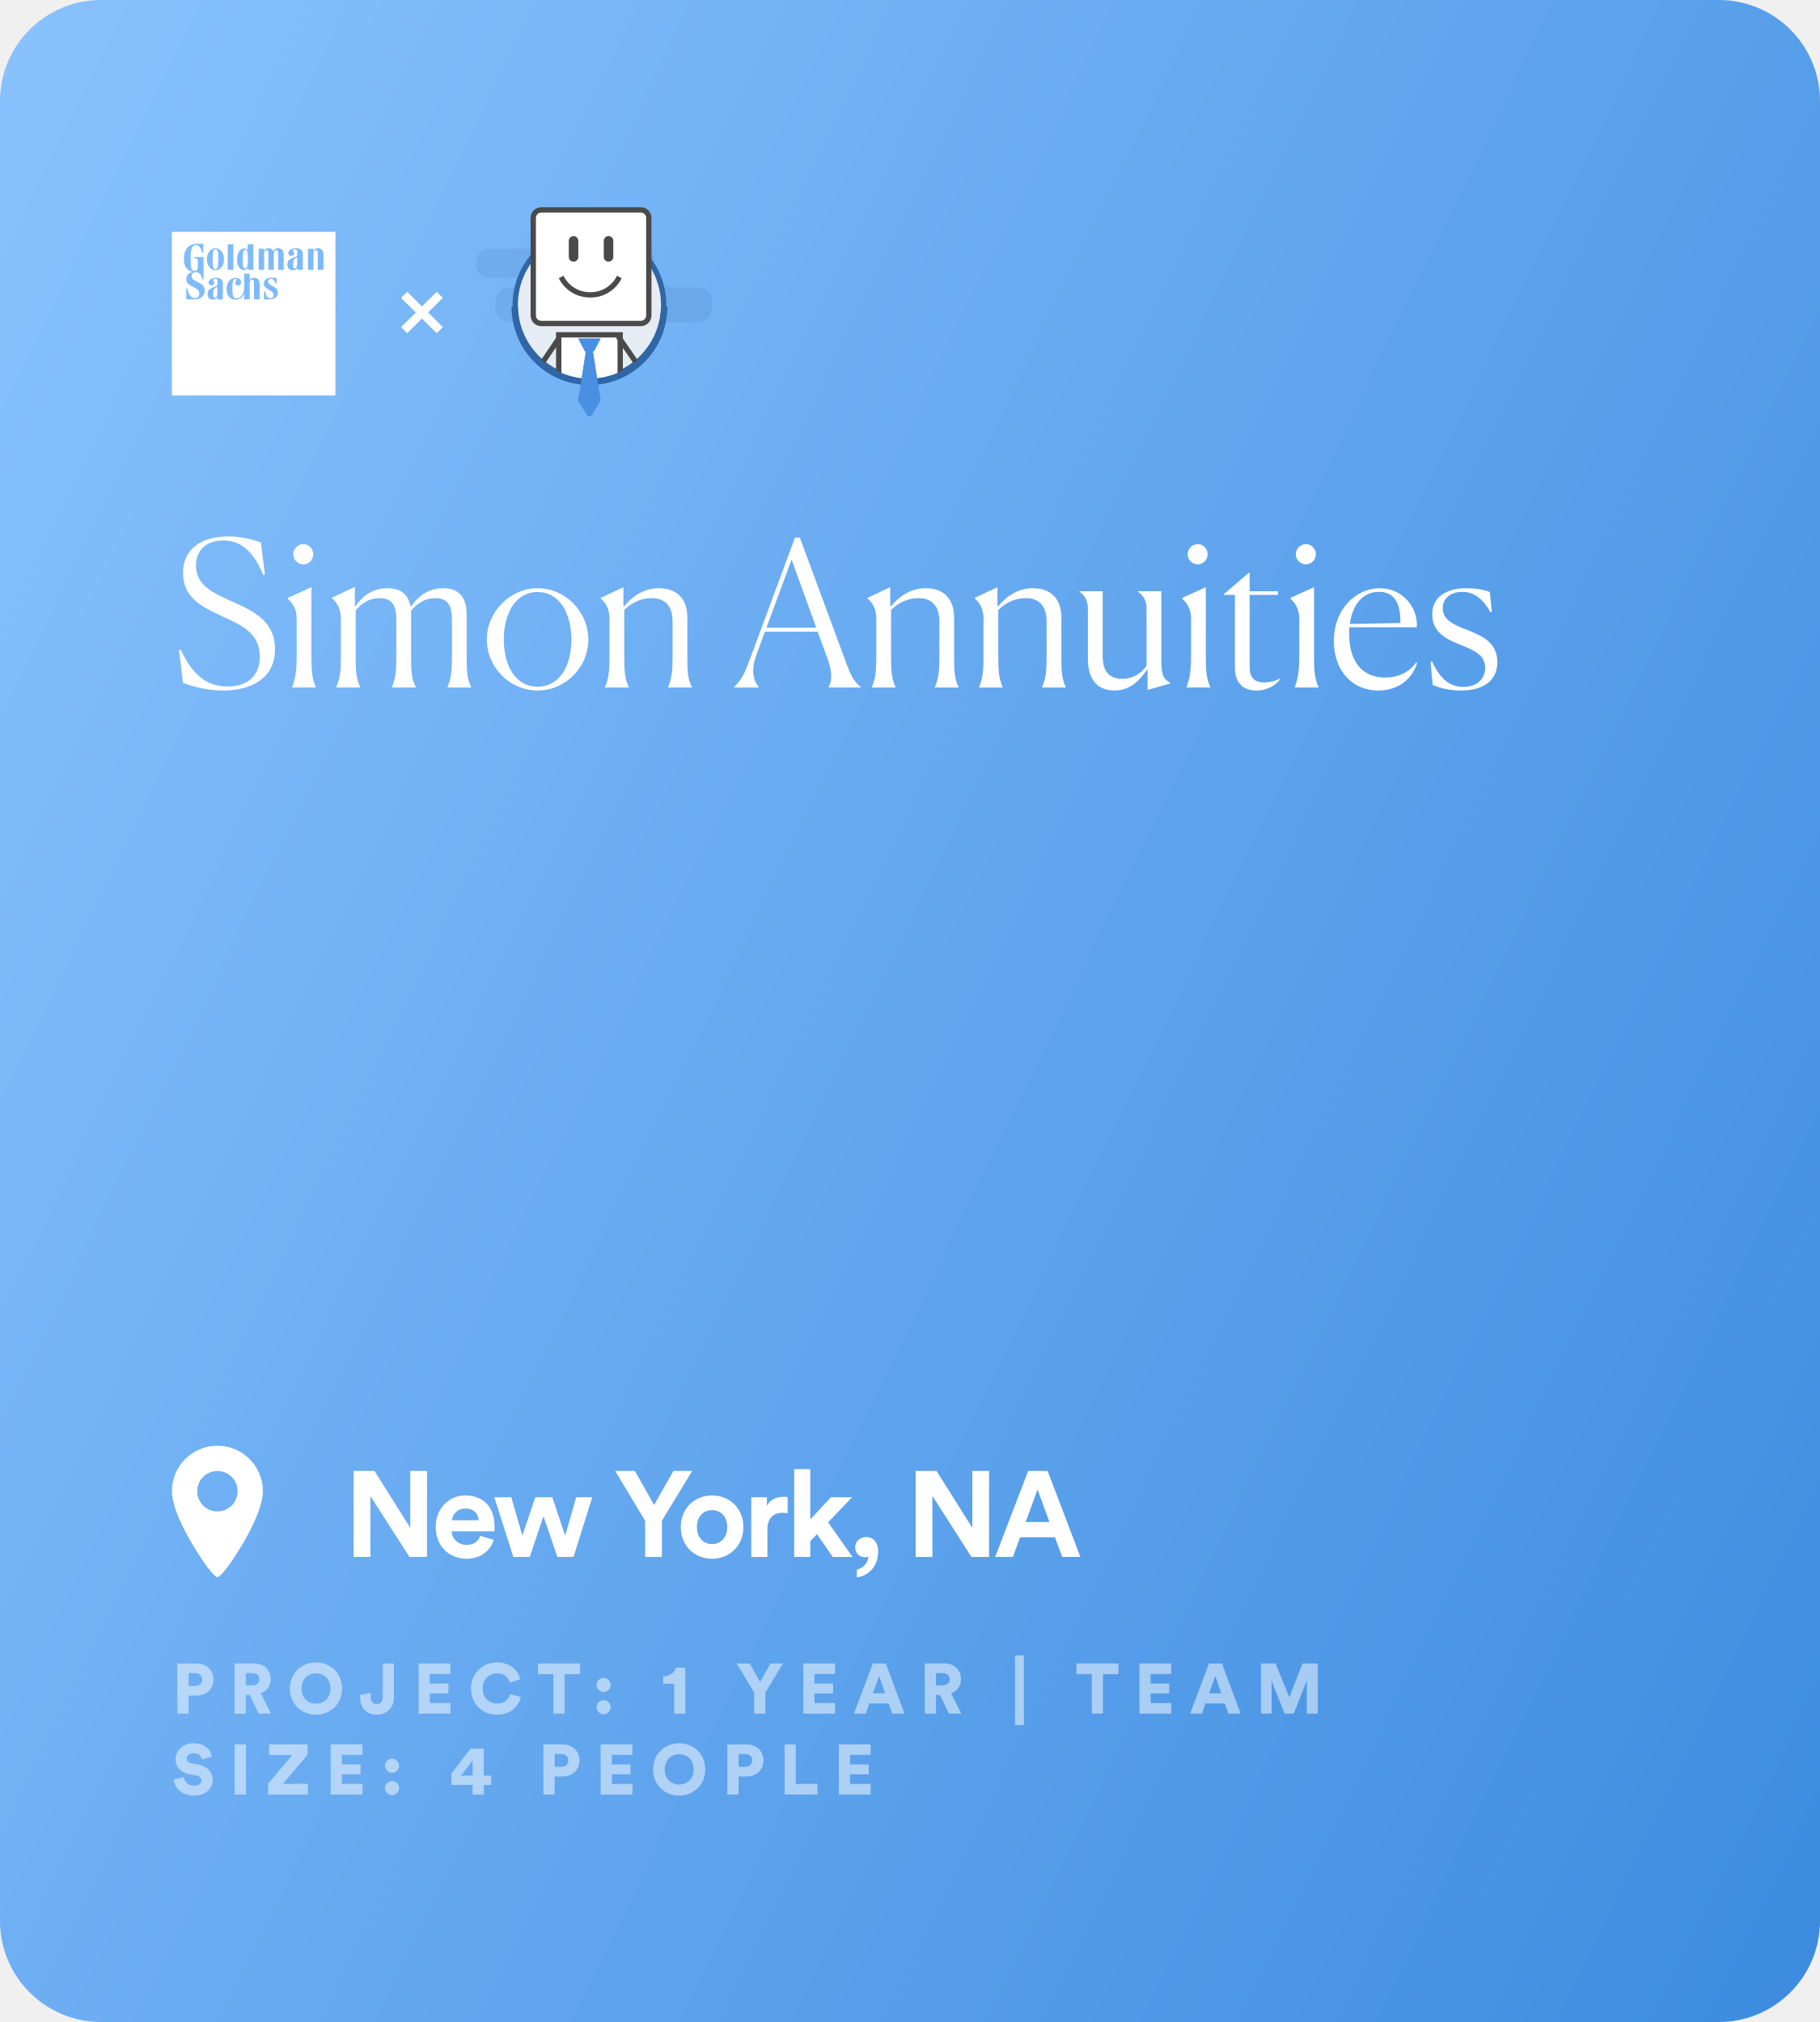
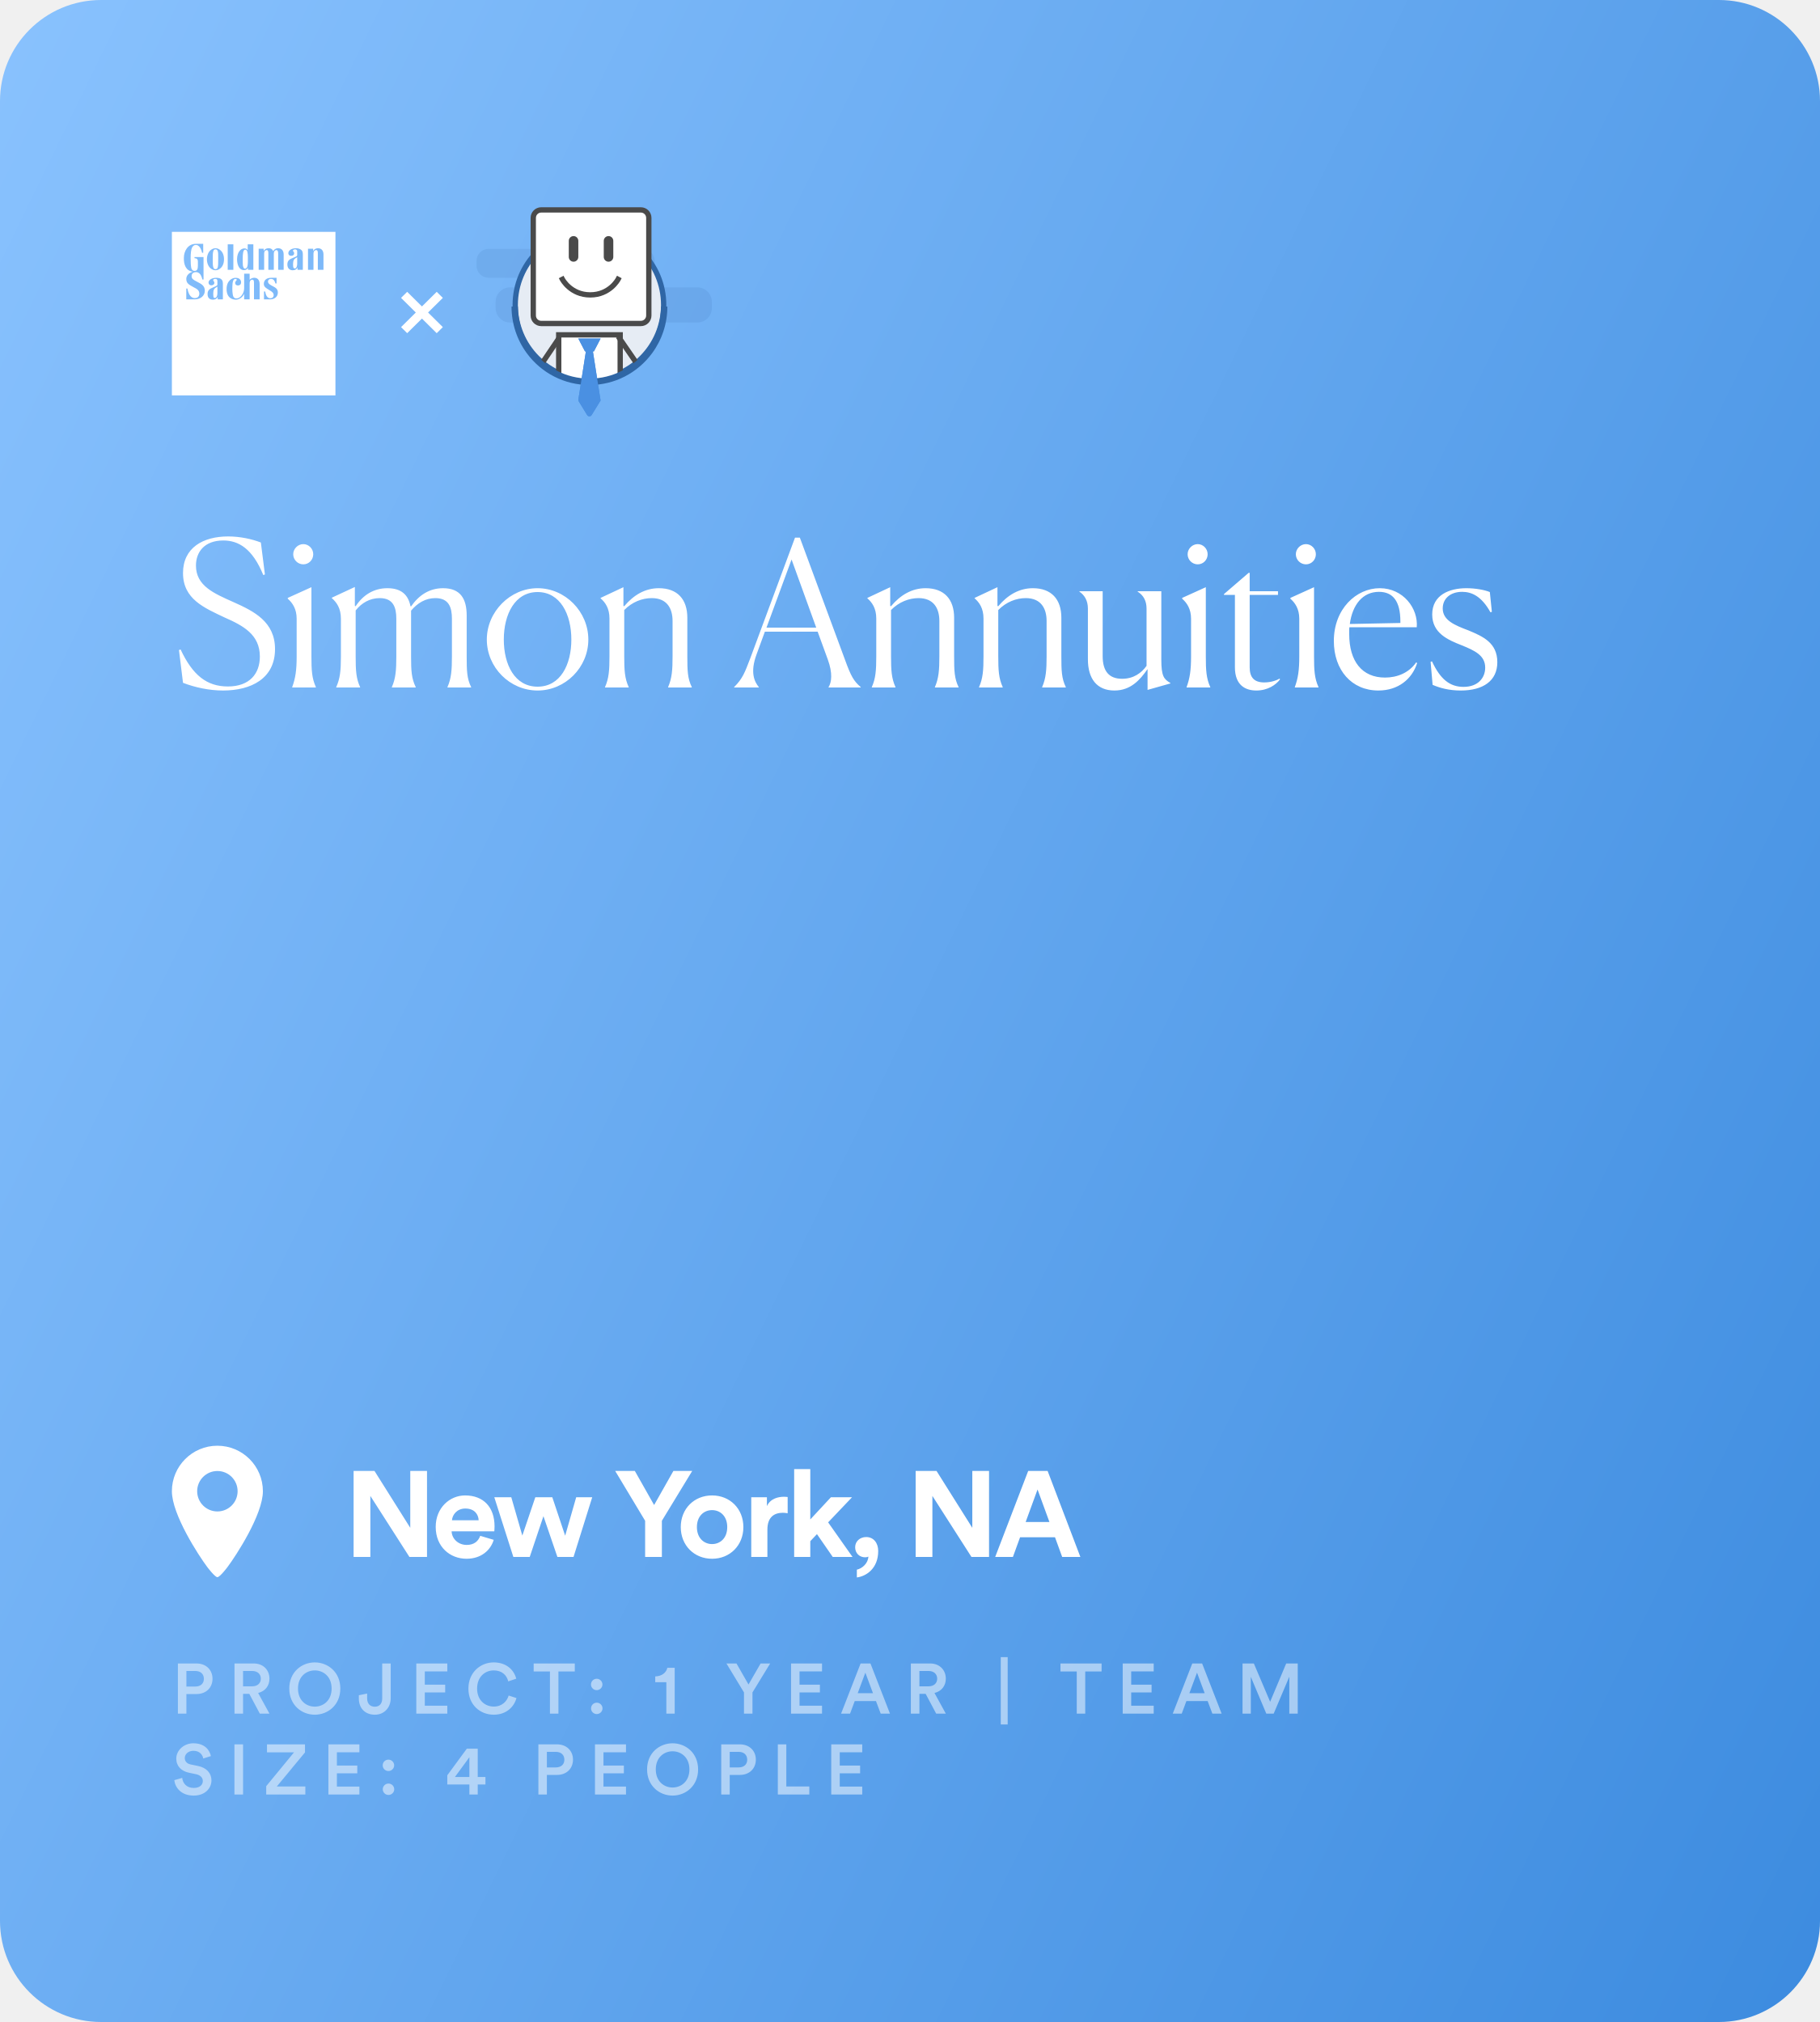
<svg xmlns="http://www.w3.org/2000/svg" width="360" height="400" viewBox="0 0 360 400" fill="none">
  <rect width="360" height="400" rx="20" fill="url(#paint0_linear)" />
-   <path d="M37.304 333.526V330.992H38.592C39.432 330.992 40.006 331.468 40.006 332.266C40.006 333.036 39.432 333.526 38.592 333.526H37.304ZM38.816 335.43C40.832 335.43 42.218 334.128 42.218 332.252C42.218 330.404 40.832 329.074 38.816 329.074H35.078V339H37.29V335.43H38.816ZM51.17 339H53.606L51.59 334.982C52.808 334.548 53.55 333.526 53.55 332.182C53.55 330.418 52.29 329.074 50.33 329.074H46.396V339H48.608V335.304H49.392L51.17 339ZM48.608 333.4V330.992H49.91C50.82 330.992 51.31 331.454 51.31 332.196C51.31 332.896 50.82 333.4 49.91 333.4H48.608ZM59.64 334.03C59.64 331.958 61.124 331.02 62.51 331.02C63.882 331.02 65.366 331.958 65.366 334.03C65.366 336.102 63.882 337.026 62.51 337.026C61.124 337.026 59.64 336.102 59.64 334.03ZM57.344 334.044C57.344 337.18 59.71 339.21 62.51 339.21C65.296 339.21 67.662 337.18 67.662 334.044C67.662 330.894 65.296 328.864 62.51 328.864C59.71 328.864 57.344 330.894 57.344 334.044ZM71.24 335.934C71.24 337.908 72.599 339.21 74.558 339.21C76.532 339.21 77.918 337.698 77.918 335.892V329.074H75.707V335.836C75.707 336.578 75.272 337.11 74.544 337.11C73.9 337.11 73.341 336.704 73.341 335.822V334.912L71.24 335.276V335.934ZM89.096 339V336.9H85.008V334.996H88.704V333.05H85.008V331.16H89.082V329.074H82.796V339H89.096ZM98.322 339.21C101.402 339.21 102.718 337.11 103.04 335.738L100.926 335.136C100.73 335.85 100.044 336.998 98.322 336.998C96.838 336.998 95.466 335.92 95.466 334.058C95.466 331.972 96.964 331.02 98.294 331.02C100.044 331.02 100.674 332.182 100.828 332.868L102.914 332.21C102.592 330.782 101.276 328.864 98.294 328.864C95.522 328.864 93.17 330.964 93.17 334.058C93.17 337.152 95.466 339.21 98.322 339.21ZM114.74 331.188V329.074H106.41V331.188H109.462V339H111.674V331.188H114.74ZM118.001 337.726C118.001 338.468 118.631 339.126 119.401 339.126C120.157 339.126 120.801 338.468 120.801 337.726C120.801 336.956 120.157 336.326 119.401 336.326C118.631 336.326 118.001 336.956 118.001 337.726ZM118.001 333.316C118.001 334.058 118.631 334.716 119.401 334.716C120.157 334.716 120.801 334.058 120.801 333.316C120.801 332.546 120.157 331.916 119.401 331.916C118.631 331.916 118.001 332.546 118.001 333.316ZM135.548 339V329.914H133.658C133.504 330.838 132.538 331.608 131.18 331.622V333.092H133.35V339H135.548ZM149.171 334.856V339H151.383V334.856L154.869 329.074H152.405L150.347 332.756L148.317 329.074H145.727L149.171 334.856ZM165.185 339V336.9H161.097V334.996H164.793V333.05H161.097V331.16H165.171V329.074H158.885V339H165.185ZM176.497 339H178.905L175.209 329.074H172.647L168.909 339H171.233L171.947 336.984H175.783L176.497 339ZM173.893 331.538L175.083 334.968H172.675L173.893 331.538ZM187.702 339H190.138L188.122 334.982C189.34 334.548 190.082 333.526 190.082 332.182C190.082 330.418 188.822 329.074 186.862 329.074H182.928V339H185.14V335.304H185.924L187.702 339ZM185.14 333.4V330.992H186.442C187.352 330.992 187.842 331.454 187.842 332.196C187.842 332.896 187.352 333.4 186.442 333.4H185.14ZM202.529 341.268V327.478H200.765V341.268H202.529ZM221.238 331.188V329.074H212.908V331.188H215.96V339H218.172V331.188H221.238ZM231.68 339V336.9H227.592V334.996H231.288V333.05H227.592V331.16H231.666V329.074H225.38V339H231.68ZM242.992 339H245.4L241.704 329.074H239.142L235.404 339H237.728L238.442 336.984H242.278L242.992 339ZM240.388 331.538L241.578 334.968H239.17L240.388 331.538ZM260.665 339V329.074H257.627L255.037 335.78L252.307 329.074H249.423V339H251.523V332.504L254.113 339H255.905L258.495 332.42V339H260.665ZM41.91 347.51C41.7 346.348 40.762 344.864 38.284 344.864C36.38 344.864 34.728 346.18 34.728 348.056C34.728 349.526 35.75 350.646 37.43 350.968L38.788 351.22C39.446 351.346 39.852 351.71 39.852 352.214C39.852 352.83 39.32 353.25 38.452 353.25C37.094 353.25 36.478 352.452 36.394 351.542L34.364 352.032C34.504 353.432 35.68 355.21 38.424 355.21C40.79 355.21 42.092 353.628 42.092 352.074C42.092 350.66 41.112 349.442 39.222 349.092L37.892 348.84C37.206 348.714 36.912 348.364 36.912 347.888C36.912 347.342 37.444 346.824 38.27 346.824C39.474 346.824 39.852 347.608 39.922 348.07L41.91 347.51ZM48.649 355V345.074H46.409V355H48.649ZM60.906 355V352.886H55.95L60.85 347.118V345.074H53.234V347.188H57.812L53.024 352.872V355H60.906ZM71.708 355V352.9H67.62V350.996H71.316V349.05H67.62V347.16H71.694V345.074H65.408V355H71.708ZM76.146 353.726C76.146 354.468 76.776 355.126 77.546 355.126C78.302 355.126 78.946 354.468 78.946 353.726C78.946 352.956 78.302 352.326 77.546 352.326C76.776 352.326 76.146 352.956 76.146 353.726ZM76.146 349.316C76.146 350.058 76.776 350.716 77.546 350.716C78.302 350.716 78.946 350.058 78.946 349.316C78.946 348.546 78.302 347.916 77.546 347.916C76.776 347.916 76.146 348.546 76.146 349.316ZM89.283 353.11H93.483V355H95.695V353.11H97.151V351.262H95.695V345.914H93.063L89.283 350.87V353.11ZM93.483 351.262H91.201L93.483 348.266V351.262ZM109.716 349.526V346.992H111.004C111.844 346.992 112.418 347.468 112.418 348.266C112.418 349.036 111.844 349.526 111.004 349.526H109.716ZM111.228 351.43C113.244 351.43 114.63 350.128 114.63 348.252C114.63 346.404 113.244 345.074 111.228 345.074H107.49V355H109.702V351.43H111.228ZM125.107 355V352.9H121.019V350.996H124.715V349.05H121.019V347.16H125.093V345.074H118.807V355H125.107ZM131.478 350.03C131.478 347.958 132.962 347.02 134.348 347.02C135.72 347.02 137.204 347.958 137.204 350.03C137.204 352.102 135.72 353.026 134.348 353.026C132.962 353.026 131.478 352.102 131.478 350.03ZM129.182 350.044C129.182 353.18 131.548 355.21 134.348 355.21C137.134 355.21 139.5 353.18 139.5 350.044C139.5 346.894 137.134 344.864 134.348 344.864C131.548 344.864 129.182 346.894 129.182 350.044ZM146.102 349.526V346.992H147.39C148.23 346.992 148.804 347.468 148.804 348.266C148.804 349.036 148.23 349.526 147.39 349.526H146.102ZM147.614 351.43C149.63 351.43 151.016 350.128 151.016 348.252C151.016 346.404 149.63 345.074 147.614 345.074H143.876V355H146.088V351.43H147.614ZM161.69 355V352.886H157.406V345.074H155.194V355H161.69ZM172.223 355V352.9H168.135V350.996H171.831V349.05H168.135V347.16H172.209V345.074H165.923V355H172.223Z" fill="white" fill-opacity="0.5" />
+   <path d="M36.87 333.638V330.558H38.62C39.684 330.558 40.328 331.16 40.328 332.112C40.328 333.05 39.684 333.638 38.62 333.638H36.87ZM38.872 335.122C40.776 335.122 42.036 333.848 42.036 332.098C42.036 330.362 40.776 329.074 38.872 329.074H35.19V339H36.87V335.122H38.872ZM51.397 339H53.3L51.06 334.912C52.447 334.576 53.3 333.498 53.3 332.084C53.3 330.404 52.111 329.074 50.193 329.074H46.385V339H48.078V335.08H49.31L51.397 339ZM48.078 333.596V330.558H49.885C50.92 330.558 51.593 331.16 51.593 332.084C51.593 332.994 50.92 333.596 49.885 333.596H48.078ZM58.945 334.03C58.945 331.636 60.597 330.446 62.263 330.446C63.943 330.446 65.595 331.636 65.595 334.03C65.595 336.424 63.943 337.614 62.263 337.614C60.597 337.614 58.945 336.424 58.945 334.03ZM57.223 334.03C57.223 337.292 59.659 339.21 62.263 339.21C64.867 339.21 67.317 337.292 67.317 334.03C67.317 330.782 64.867 328.864 62.263 328.864C59.659 328.864 57.223 330.782 57.223 334.03ZM70.981 336.004C70.981 337.936 72.213 339.21 74.159 339.21C76.049 339.21 77.281 337.74 77.281 335.976V329.074H75.601V336.018C75.601 337.026 75.041 337.628 74.145 337.628C73.277 337.628 72.619 337.11 72.619 335.948V335.024L70.981 335.36V336.004ZM88.479 339V337.432H84.027V334.8H88.059V333.274H84.027V330.642H88.479V329.074H82.347V339H88.479ZM97.665 339.21C100.198 339.21 101.71 337.6 102.158 335.92L100.618 335.416C100.282 336.536 99.331 337.6 97.665 337.6C95.971 337.6 94.374 336.368 94.374 334.044C94.374 331.636 96.013 330.446 97.65 330.446C99.317 330.446 100.24 331.412 100.534 332.616L102.116 332.084C101.668 330.348 100.17 328.864 97.65 328.864C95.075 328.864 92.653 330.81 92.653 334.044C92.653 337.278 94.99 339.21 97.665 339.21ZM113.694 330.656V329.074H105.56V330.656H108.78V339H110.46V330.656H113.694ZM116.91 337.964C116.91 338.58 117.414 339.084 118.044 339.084C118.66 339.084 119.178 338.58 119.178 337.964C119.178 337.334 118.66 336.83 118.044 336.83C117.414 336.83 116.91 337.334 116.91 337.964ZM116.896 333.232C116.896 333.848 117.4 334.352 118.03 334.352C118.646 334.352 119.164 333.848 119.164 333.232C119.164 332.602 118.646 332.098 118.03 332.098C117.4 332.098 116.896 332.602 116.896 333.232ZM133.456 339V329.928H132C131.804 330.88 130.908 331.608 129.606 331.636V332.784H131.804V339H133.456ZM147.162 334.8V339H148.842V334.8L152.342 329.074H150.452L148.058 333.232L145.678 329.074H143.69L147.162 334.8ZM162.6 339V337.432H158.148V334.8H162.18V333.274H158.148V330.642H162.6V329.074H156.468V339H162.6ZM174.206 339H176.04L172.176 329.074H170.23L166.366 339H168.144L169.068 336.508H173.268L174.206 339ZM171.168 330.894L172.68 334.954H169.656L171.168 330.894ZM185.181 339H187.085L184.845 334.912C186.231 334.576 187.085 333.498 187.085 332.084C187.085 330.404 185.895 329.074 183.977 329.074H180.169V339H181.863V335.08H183.095L185.181 339ZM181.863 333.596V330.558H183.669C184.705 330.558 185.377 331.16 185.377 332.084C185.377 332.994 184.705 333.596 183.669 333.596H181.863ZM199.323 341.142V327.814H197.951V341.142H199.323ZM217.896 330.656V329.074H209.762V330.656H212.982V339H214.662V330.656H217.896ZM228.206 339V337.432H223.754V334.8H227.786V333.274H223.754V330.642H228.206V329.074H222.074V339H228.206ZM239.812 339H241.646L237.782 329.074H235.836L231.972 339H233.75L234.674 336.508H238.874L239.812 339ZM236.774 330.894L238.286 334.954H235.262L236.774 330.894ZM256.695 339V329.074H254.413L251.235 336.648L248.015 329.074H245.775V339H247.413V331.72L250.479 339H251.935L255.029 331.692V339H256.695ZM41.714 347.398C41.49 346.292 40.58 344.864 38.242 344.864C36.394 344.864 34.868 346.236 34.868 347.902C34.868 349.386 35.876 350.38 37.388 350.688L38.788 350.982C39.642 351.164 40.118 351.682 40.118 352.326C40.118 353.096 39.502 353.698 38.312 353.698C36.884 353.698 36.142 352.746 36.044 351.71L34.476 352.158C34.63 353.586 35.792 355.21 38.312 355.21C40.58 355.21 41.826 353.74 41.826 352.2C41.826 350.8 40.888 349.694 39.138 349.344L37.71 349.05C36.94 348.882 36.548 348.406 36.548 347.776C36.548 347.02 37.248 346.348 38.256 346.348C39.586 346.348 40.104 347.258 40.202 347.874L41.714 347.398ZM48.079 355V345.074H46.371V355H48.079ZM60.399 355V353.404H54.757L60.329 346.67V345.074H52.811V346.656H58.159L52.657 353.348V355H60.399ZM71.091 355V353.432H66.639V350.8H70.671V349.274H66.639V346.642H71.091V345.074H64.959V355H71.091ZM75.712 353.964C75.712 354.58 76.216 355.084 76.846 355.084C77.462 355.084 77.98 354.58 77.98 353.964C77.98 353.334 77.462 352.83 76.846 352.83C76.216 352.83 75.712 353.334 75.712 353.964ZM75.698 349.232C75.698 349.848 76.202 350.352 76.832 350.352C77.448 350.352 77.966 349.848 77.966 349.232C77.966 348.602 77.448 348.098 76.832 348.098C76.202 348.098 75.698 348.602 75.698 349.232ZM88.477 353.012H92.845V355H94.497V353.012H96.023V351.528H94.497V345.928H92.341L88.477 351.192V353.012ZM92.845 351.528H89.989L92.845 347.622V351.528ZM108.174 349.638V346.558H109.924C110.988 346.558 111.632 347.16 111.632 348.112C111.632 349.05 110.988 349.638 109.924 349.638H108.174ZM110.176 351.122C112.08 351.122 113.34 349.848 113.34 348.098C113.34 346.362 112.08 345.074 110.176 345.074H106.494V355H108.174V351.122H110.176ZM123.821 355V353.432H119.369V350.8H123.401V349.274H119.369V346.642H123.821V345.074H117.689V355H123.821ZM129.716 350.03C129.716 347.636 131.368 346.446 133.034 346.446C134.714 346.446 136.366 347.636 136.366 350.03C136.366 352.424 134.714 353.614 133.034 353.614C131.368 353.614 129.716 352.424 129.716 350.03ZM127.994 350.03C127.994 353.292 130.43 355.21 133.034 355.21C135.638 355.21 138.088 353.292 138.088 350.03C138.088 346.782 135.638 344.864 133.034 344.864C130.43 344.864 127.994 346.782 127.994 350.03ZM144.342 349.638V346.558H146.092C147.156 346.558 147.8 347.16 147.8 348.112C147.8 349.05 147.156 349.638 146.092 349.638H144.342ZM146.344 351.122C148.248 351.122 149.508 349.848 149.508 348.098C149.508 346.362 148.248 345.074 146.344 345.074H142.662V355H144.342V351.122H146.344ZM160.086 355V353.404H155.536V345.074H153.856V355H160.086ZM170.554 355V353.432H166.102V350.8H170.134V349.274H166.102V346.642H170.554V345.074H164.422V355H170.554Z" fill="white" fill-opacity="0.5" />
  <path d="M84.464 308V290.984H81.152V302.24L74.072 290.984H69.944V308H73.256V295.928L80.984 308H84.464ZM89.4 300.752C89.472 299.672 90.384 298.424 92.04 298.424C93.864 298.424 94.632 299.576 94.68 300.752H89.4ZM94.992 303.824C94.608 304.88 93.792 305.624 92.304 305.624C90.72 305.624 89.4 304.496 89.328 302.936H97.776C97.776 302.888 97.824 302.408 97.824 301.952C97.824 298.16 95.64 295.832 91.992 295.832C88.968 295.832 86.184 298.28 86.184 302.048C86.184 306.032 89.04 308.36 92.28 308.36C95.184 308.36 97.056 306.656 97.656 304.616L94.992 303.824ZM105.886 296.192L103.318 303.776L101.134 296.192H97.774L101.542 308H104.782L107.494 299.936L110.254 308H113.446L117.142 296.192H113.974L111.79 303.8L109.246 296.192H105.886ZM127.609 300.848V308H130.921V300.848L136.921 290.984H133.201L129.385 297.728L125.569 290.984H121.681L127.609 300.848ZM140.849 305.456C139.289 305.456 137.849 304.304 137.849 302.096C137.849 299.864 139.289 298.736 140.849 298.736C142.409 298.736 143.849 299.864 143.849 302.096C143.849 304.328 142.409 305.456 140.849 305.456ZM140.849 295.832C137.321 295.832 134.657 298.448 134.657 302.096C134.657 305.72 137.321 308.36 140.849 308.36C144.377 308.36 147.041 305.72 147.041 302.096C147.041 298.448 144.377 295.832 140.849 295.832ZM155.8 296.144C155.56 296.12 155.32 296.096 155.056 296.096C154.048 296.096 152.416 296.384 151.696 297.944V296.192H148.6V308H151.792V302.6C151.792 300.056 153.208 299.264 154.84 299.264C155.128 299.264 155.44 299.288 155.8 299.36V296.144ZM168.534 296.192H164.358L160.278 300.584V290.624H157.086V308H160.278V304.88L161.598 303.488L164.718 308H168.63L163.806 301.16L168.534 296.192ZM169.151 306.08C169.151 307.232 169.967 308.072 171.143 308.072C171.407 308.072 171.671 308 171.767 307.928C171.719 309.248 170.567 310.28 169.487 310.52V312.056C171.263 311.84 173.711 310.352 173.711 306.824C173.711 305.264 172.823 304.064 171.335 304.064C170.087 304.064 169.151 304.928 169.151 306.08ZM195.637 308V290.984H192.325V302.24L185.245 290.984H181.117V308H184.429V295.928L192.157 308H195.637ZM210.1 308H213.7L207.22 290.984H203.38L196.852 308H200.356L201.772 304.112H208.684L210.1 308ZM205.228 294.656L207.58 301.088H202.876L205.228 294.656Z" fill="white" />
  <path fill-rule="evenodd" clip-rule="evenodd" d="M52 295C52 299.6 46.73 307.69 45 310C45 310 43.5 312 43 312C42.5 312 41 310 41 310C39.27 307.69 34 299.6 34 295C34 290.029 38.029 286 43 286C47.971 286 52 290.029 52 295ZM43 291C40.791 291 39 292.791 39 295C39 297.209 40.791 299 43 299C45.209 299 47 297.209 47 295C47 292.791 45.209 291 43 291Z" fill="white" />
  <path fill-rule="evenodd" clip-rule="evenodd" d="M66.351 78.22H34V45.869H66.351V78.22ZM40.195 48.236V50.01H39.972C39.781 49.139 39.366 48.485 38.792 48.454C38.41 48.423 38.187 48.641 37.995 48.952C37.804 49.325 37.708 50.103 37.708 51.037C37.708 51.908 37.74 52.562 37.836 53.028C37.899 53.246 38.059 53.589 38.473 53.589C38.697 53.589 38.856 53.526 38.952 53.402C39.111 53.215 39.143 52.842 39.143 52.593V51.753C39.143 51.441 39.047 51.255 38.888 51.161C38.81 51.123 38.707 51.108 38.617 51.095C38.561 51.087 38.51 51.08 38.473 51.068V50.85H40.259V55.3H40.036L40.019 55.237C39.932 54.927 39.867 54.691 39.717 54.429C39.558 54.149 39.271 53.838 38.792 53.838C38.282 53.806 37.899 54.118 37.899 54.584C37.899 55.164 38.231 55.339 38.843 55.661C38.888 55.685 38.935 55.71 38.984 55.736C39.062 55.779 39.143 55.822 39.225 55.865C39.843 56.192 40.514 56.548 40.514 57.509C40.514 58.567 39.59 59.221 38.537 59.221H36.847V57.074H37.07C37.357 58.692 38.059 58.972 38.537 58.972C39.143 58.972 39.43 58.598 39.43 58.069C39.398 57.385 38.92 57.136 38.25 56.794C37.294 56.265 36.847 56.016 36.847 55.144C36.879 54.398 37.485 53.931 38.155 53.744C36.752 53.589 36.337 52.344 36.369 51.006C36.369 49.668 37.166 48.236 38.728 48.236H40.195ZM45.042 48.33H46.158V53.371H45.042V48.33ZM56.108 50.352V53.371H55.023V50.228C55.023 49.855 54.991 49.543 54.736 49.481C54.641 49.45 54.513 49.481 54.386 49.574C54.226 49.73 54.162 49.917 54.162 50.197V53.371H53.078V50.228C53.078 49.855 53.078 49.543 52.823 49.481C52.728 49.45 52.6 49.481 52.472 49.574C52.281 49.73 52.249 49.917 52.249 50.228V53.371H51.165V49.201H52.153V49.668C52.281 49.388 52.6 49.139 53.014 49.108C53.525 49.077 53.875 49.263 54.035 49.699C54.162 49.45 54.449 49.139 54.928 49.108C55.629 49.077 56.108 49.481 56.108 50.352ZM62.007 53.371H60.923V49.201H61.943V49.668C62.071 49.388 62.389 49.139 62.804 49.108C63.506 49.077 63.984 49.481 63.984 50.352V53.371H62.868V50.228C62.868 49.855 62.868 49.543 62.613 49.481C62.517 49.45 62.358 49.481 62.23 49.574C62.071 49.73 62.007 49.917 62.007 50.228V53.371ZM43.575 49.481C43.321 49.263 43.002 49.108 42.619 49.108C42.236 49.108 41.949 49.263 41.662 49.481C41.216 49.855 40.929 50.539 40.929 51.286C40.929 52.064 41.216 52.717 41.662 53.091C41.949 53.309 42.236 53.464 42.619 53.464C43.002 53.464 43.321 53.309 43.575 53.091C44.054 52.717 44.309 52.064 44.309 51.286C44.309 50.539 44.054 49.855 43.575 49.481ZM43.033 52.997C43.161 52.686 43.161 52.064 43.161 51.286C43.161 51.176 43.162 51.069 43.162 50.964V50.964C43.166 50.355 43.17 49.84 43.033 49.574C42.938 49.419 42.842 49.325 42.619 49.325C42.428 49.325 42.3 49.419 42.236 49.574C42.077 49.886 42.077 50.539 42.077 51.286C42.077 52.064 42.077 52.686 42.236 52.997C42.3 53.153 42.428 53.246 42.619 53.246C42.842 53.246 42.938 53.153 43.033 52.997ZM54.704 54.958V56.078H54.481C54.354 55.611 54.162 55.207 53.652 55.175C53.333 55.144 53.046 55.331 53.014 55.611C52.982 55.891 53.078 56.14 53.652 56.451C53.742 56.501 53.829 56.547 53.913 56.592L53.913 56.592C54.517 56.911 54.96 57.145 54.96 57.883C54.96 58.785 54.162 59.221 53.493 59.221H52.217V57.665H52.441C52.6 58.474 52.855 58.972 53.461 59.003C53.843 59.003 54.13 58.785 54.13 58.381C54.13 57.976 53.875 57.727 53.27 57.385L53.263 57.381C52.597 56.979 52.185 56.73 52.185 56.171C52.185 55.424 52.728 54.958 53.588 54.958H54.704ZM50.113 48.33V53.371H49.06V52.966C48.965 53.184 48.709 53.433 48.263 53.433C47.147 53.433 46.86 52.033 46.892 51.192C46.924 49.948 47.562 49.139 48.359 49.139C48.678 49.139 48.901 49.294 48.996 49.512V48.33H50.113ZM48.805 49.543C49.029 49.855 49.029 50.601 49.029 51.192C49.029 51.253 49.029 51.316 49.029 51.38V51.38V51.38V51.38C49.032 51.969 49.035 52.657 48.805 52.966C48.709 53.091 48.614 53.153 48.454 53.153C48.231 53.153 48.104 52.904 48.04 52.499C48.008 52.126 48.008 51.659 48.008 51.161C48.008 50.321 48.072 49.388 48.486 49.388C48.646 49.388 48.709 49.45 48.805 49.543L48.805 49.543ZM59.902 50.29C59.902 49.73 59.711 49.481 59.424 49.325C59.201 49.201 58.946 49.108 58.531 49.108C57.638 49.108 57.001 49.574 57.032 50.135C57.064 50.477 57.319 50.601 57.543 50.601C57.861 50.632 58.212 50.477 58.18 50.041C58.164 49.897 58.097 49.827 58.04 49.768C57.986 49.712 57.941 49.665 57.957 49.574C57.957 49.419 58.18 49.356 58.308 49.325C58.627 49.325 58.786 49.45 58.786 49.73V50.414C58.786 50.663 58.722 50.695 58.117 50.944C58.073 50.962 58.03 50.979 57.988 50.997L57.987 50.997L57.987 50.997L57.986 50.997C57.37 51.251 56.841 51.469 56.841 52.313C56.841 53.277 57.511 53.464 57.893 53.464C58.372 53.464 58.722 53.246 58.85 52.904V53.371H59.902V50.29ZM58.786 50.881L58.435 51.099C58.085 51.317 58.021 51.597 57.989 51.908C57.957 52.157 57.957 52.375 57.989 52.748C58.021 53.091 58.244 53.153 58.435 53.091C58.659 52.997 58.786 52.593 58.786 52.157V50.881ZM44.086 56.109C44.086 55.549 43.926 55.331 43.639 55.144C43.416 55.02 43.161 54.958 42.746 54.958C41.854 54.958 41.216 55.424 41.248 55.953C41.28 56.296 41.535 56.42 41.758 56.451C42.077 56.451 42.428 56.296 42.396 55.891C42.38 55.752 42.317 55.682 42.262 55.621C42.205 55.558 42.156 55.503 42.172 55.393C42.172 55.238 42.396 55.175 42.523 55.175C42.842 55.144 43.002 55.269 43.002 55.58V56.265C43.002 56.483 42.938 56.514 42.3 56.794C42.252 56.815 42.204 56.835 42.157 56.856L42.157 56.856L42.157 56.856L42.157 56.856C41.574 57.106 41.056 57.329 41.056 58.163C41.056 59.127 41.694 59.283 42.109 59.283C42.587 59.283 42.938 59.065 43.065 58.754V59.221H44.086V56.109ZM43.002 56.7L42.651 56.918C42.3 57.136 42.236 57.416 42.204 57.727C42.172 57.976 42.172 58.225 42.204 58.567C42.204 58.941 42.428 59.003 42.619 58.91C42.874 58.816 43.002 58.443 43.002 57.976V56.7ZM50.176 54.958C50.878 54.895 51.356 55.331 51.356 56.203V59.221H50.24V56.078C50.24 55.704 50.24 55.393 49.985 55.331C49.889 55.3 49.73 55.331 49.602 55.424C49.443 55.58 49.379 55.767 49.379 56.078V59.221H48.295V58.1C48.104 58.63 47.434 59.283 46.669 59.283C45.999 59.283 44.819 58.972 44.819 57.167C44.819 55.487 45.967 54.958 46.573 54.958C47.051 54.958 47.37 55.082 47.562 55.393C47.721 55.642 47.753 56.047 47.53 56.296C47.242 56.576 46.637 56.514 46.541 56.14C46.457 55.84 46.594 55.684 46.715 55.545C46.732 55.525 46.748 55.506 46.764 55.487C46.892 55.362 46.86 55.175 46.573 55.175C46.19 55.175 46.063 55.58 45.999 56.078C45.935 56.856 45.935 57.571 46.031 58.194C46.095 58.63 46.222 59.034 46.764 59.034C47.53 59.065 48.295 58.069 48.295 57.011V54.149H49.379V55.362C49.539 55.144 49.826 54.989 50.176 54.958Z" fill="white" />
-   <path fill-rule="evenodd" clip-rule="evenodd" d="M80.541 58.652L83.462 61.544L86.382 58.652L86.662 58.929L83.741 61.821L86.662 64.712L86.382 64.989L83.462 62.098L80.541 64.989L80.261 64.712L83.182 61.821L80.261 58.929L80.541 58.652Z" fill="white" stroke="white" stroke-width="1.312" />
-   <rect opacity="0.122" x="94.261" y="49.236" width="35.23" height="5.703" rx="2.362" fill="#2F66A5" />
-   <rect opacity="0.122" x="98.035" y="56.84" width="42.779" height="6.97" rx="2.888" fill="#2F66A5" />
-   <path d="M116.594 75.107C124.705 75.107 131.274 68.485 131.274 60.325C131.274 52.165 124.705 45.543 116.594 45.543C108.483 45.543 101.914 52.165 101.914 60.325C101.914 68.485 108.483 75.107 116.594 75.107Z" fill="#E6ECF4" stroke="#2F66A5" stroke-width="1.05" />
+   <path fill-rule="evenodd" clip-rule="evenodd" d="M80.541 58.652L83.462 61.544L86.383 58.652L86.662 58.929L83.742 61.821L86.662 64.712L86.383 64.989L83.462 62.098L80.541 64.989L80.261 64.712L83.182 61.821L80.261 58.929L80.541 58.652Z" fill="white" stroke="white" stroke-width="1.312" />
+   <rect opacity="0.122" x="94.261" y="49.237" width="35.23" height="5.703" rx="2.362" fill="#2F66A5" />
+   <rect opacity="0.122" x="98.036" y="56.841" width="42.779" height="6.97" rx="2.888" fill="#2F66A5" />
+   <path d="M116.594 75.108C124.705 75.108 131.274 68.486 131.274 60.326C131.274 52.166 124.705 45.544 116.594 45.544C108.483 45.544 101.914 52.166 101.914 60.326C101.914 68.486 108.483 75.108 116.594 75.108Z" fill="#E6ECF4" stroke="#2F66A5" stroke-width="1.05" />
  <mask id="mask0" mask-type="alpha" maskUnits="userSpaceOnUse" x="101" y="45" width="31" height="31">
-     <path d="M116.594 75.107C124.705 75.107 131.274 68.485 131.274 60.325C131.274 52.165 124.705 45.543 116.594 45.543C108.483 45.543 101.914 52.165 101.914 60.325C101.914 68.485 108.483 75.107 116.594 75.107Z" fill="white" stroke="white" stroke-width="1.05" />
+     <path d="M116.594 75.108C124.705 75.108 131.274 68.486 131.274 60.326C131.274 52.166 124.705 45.544 116.594 45.544C108.483 45.544 101.914 52.166 101.914 60.326C101.914 68.486 108.483 75.108 116.594 75.108Z" fill="white" stroke="white" stroke-width="1.05" />
  </mask>
  <g mask="url(#mask0)">
-     <path d="M110.513 66.236H122.675V76.591H110.513V66.236Z" fill="white" stroke="#4A4A4A" stroke-width="1.05" />
-     <path d="M110.303 67.295L104.956 75.215" stroke="#4A4A4A" stroke-width="1.05" stroke-linecap="square" />
-     <path d="M122.57 66.978L128.232 75.216" stroke="#4A4A4A" stroke-width="1.05" stroke-linecap="square" />
+     <path d="M110.514 66.237H122.675V76.592H110.514V66.237Z" fill="white" stroke="#4A4A4A" stroke-width="1.05" />
+     <path d="M110.303 67.296L104.956 75.216" stroke="#4A4A4A" stroke-width="1.05" stroke-linecap="square" />
+     <path d="M122.571 66.98L128.233 75.217" stroke="#4A4A4A" stroke-width="1.05" stroke-linecap="square" />
  </g>
-   <path fill-rule="evenodd" clip-rule="evenodd" d="M114.471 79.392C114.406 79.285 114.38 79.159 114.4 79.036L116.064 68.394C116.157 67.803 117.009 67.803 117.101 68.394L118.796 79.227L117.03 82.107C116.826 82.441 116.34 82.441 116.135 82.107L114.471 79.392Z" fill="#4A90E2" />
-   <path fill-rule="evenodd" clip-rule="evenodd" d="M114.392 66.978H118.796L117.475 69.513H115.713L114.392 66.978Z" fill="#4A90E2" />
+   <path fill-rule="evenodd" clip-rule="evenodd" d="M114.471 79.392C114.406 79.285 114.381 79.159 114.4 79.036L116.065 68.394C116.157 67.803 117.009 67.803 117.102 68.394L118.796 79.227L117.031 82.107C116.826 82.441 116.341 82.441 116.136 82.107L114.471 79.392Z" fill="#4A90E2" />
+   <path fill-rule="evenodd" clip-rule="evenodd" d="M114.392 66.98H118.796L117.475 69.514H115.713L114.392 66.98Z" fill="#4A90E2" />
  <rect x="105.481" y="41.525" width="22.856" height="22.468" rx="1.575" fill="white" stroke="#4A4A4A" stroke-width="1.05" />
-   <path d="M111.247 55.256C111.247 55.256 112.869 58.335 116.751 58.335C120.634 58.335 122.256 55.256 122.256 55.256" stroke="#4A4A4A" stroke-width="1.05" stroke-linecap="square" />
+   <path d="M111.247 55.257C111.247 55.257 112.869 58.336 116.752 58.336C120.634 58.336 122.256 55.257 122.256 55.257" stroke="#4A4A4A" stroke-width="1.05" stroke-linecap="square" />
  <rect x="112.505" y="46.703" width="1.887" height="5.069" rx="0.944" fill="#4A4A4A" />
  <rect x="119.425" y="46.703" width="1.887" height="5.069" rx="0.944" fill="#4A4A4A" />
  <path fill-rule="evenodd" clip-rule="evenodd" d="M130.749 60.643H132.007C132.007 64.012 130.938 67.221 128.988 69.873C126.1 73.801 121.542 76.166 116.594 76.166C111.647 76.166 107.089 73.801 104.2 69.873C102.251 67.221 101.181 64.012 101.181 60.643H102.439C102.439 63.817 103.47 66.749 105.212 69.119C107.79 72.626 111.929 74.899 116.594 74.899C121.26 74.899 125.398 72.626 127.977 69.119C129.719 66.749 130.749 63.817 130.749 60.643Z" fill="#2F66A5" />
-   <path fill-rule="evenodd" clip-rule="evenodd" d="M114.471 79.392C114.406 79.285 114.38 79.159 114.4 79.036L116.064 68.394C116.157 67.803 117.009 67.803 117.101 68.394L118.796 79.227L117.03 82.107C116.826 82.441 116.34 82.441 116.135 82.107L114.471 79.392Z" fill="#4A90E2" />
-   <path fill-rule="evenodd" clip-rule="evenodd" d="M114.392 66.978H118.796L117.475 69.513H115.713L114.392 66.978Z" fill="#4A90E2" />
+   <path fill-rule="evenodd" clip-rule="evenodd" d="M114.471 79.392C114.406 79.285 114.381 79.159 114.4 79.036L116.065 68.394C116.157 67.803 117.009 67.803 117.102 68.394L118.796 79.227L117.031 82.107C116.826 82.441 116.341 82.441 116.136 82.107L114.471 79.392Z" fill="#4A90E2" />
+   <path fill-rule="evenodd" clip-rule="evenodd" d="M114.392 66.98H118.796L117.475 69.514H115.713L114.392 66.98Z" fill="#4A90E2" />
  <path d="M52.4 113.64L51.6 107.32C49.84 106.64 47.52 106.12 45.12 106.12C40.16 106.12 36.2 108.36 36.2 113.36C36.2 118.52 40.4 120.24 44.44 122.16C48.08 123.76 51.4 125.52 51.4 129.88C51.4 133.28 49.36 135.8 45.08 135.8C40.92 135.8 38.12 133.6 35.72 128.48L35.4 128.6L36.2 135.08C38.6 136 41.4 136.6 44.12 136.6C49.6 136.6 54.4 134.28 54.4 128.4C54.4 123 50.24 120.92 46.2 119.12C42.36 117.4 38.76 115.92 38.76 111.88C38.76 109.16 40.48 106.92 44.16 106.92C47.16 106.92 49.92 108.48 52.08 113.76L52.4 113.64ZM61.96 109.64C61.96 108.56 61.08 107.64 60 107.64C58.92 107.64 58 108.56 58 109.64C58 110.76 58.92 111.64 60 111.64C61.08 111.64 61.96 110.76 61.96 109.64ZM57.8 135.92V136H62.48V135.92C61.68 134.16 61.6 132.56 61.6 129.8V116.16L56.92 118.28V118.44C57.84 119.24 58.68 120.44 58.68 122.4V129.84C58.68 132.6 58.44 134.16 57.8 135.92ZM71.231 136V135.92C70.431 134.2 70.351 132.6 70.351 129.88V120.76C71.511 119.28 73.151 118.32 75.111 118.32C77.791 118.32 78.391 120.16 78.391 122.4V129.92C78.391 132.52 78.271 134.2 77.511 135.92V136H82.231V135.92C81.391 134.2 81.311 132.68 81.311 129.88V120.8C82.551 119.32 84.151 118.32 86.111 118.32C88.791 118.32 89.391 120.16 89.391 122.4V129.92C89.391 132.52 89.271 134.2 88.511 135.92V136H93.191V135.92C92.351 134.24 92.311 132.64 92.311 129.88V121.76C92.311 118.4 91.031 116.36 87.631 116.36C84.951 116.36 82.871 117.72 81.311 119.96L81.191 119.92C80.751 117.68 79.391 116.36 76.631 116.36C73.951 116.36 71.831 117.68 70.351 119.92L70.191 119.88V116.12L65.631 118.24V118.32C66.591 119.16 67.431 120.32 67.431 122.4V129.92C67.431 132.68 67.271 134.2 66.511 135.92V136H71.231ZM106.334 136.6C111.814 136.6 116.374 132.04 116.374 126.52C116.374 121 111.814 116.36 106.334 116.36C100.934 116.36 96.294 121 96.294 126.52C96.294 132.04 100.854 136.6 106.334 136.6ZM106.334 135.84C101.814 135.84 99.654 131.48 99.654 126.52C99.654 121.52 101.854 117.12 106.334 117.12C110.814 117.12 113.014 121.52 113.014 126.52C113.014 131.48 110.854 135.84 106.334 135.84ZM124.355 136V135.92C123.555 134.16 123.475 132.56 123.475 129.8V120.68C125.035 119.08 127.035 118.32 128.915 118.32C131.955 118.32 133.035 120.4 133.035 122.84V129.84C133.035 132.52 132.915 134.16 132.155 135.92V136H136.835V135.92C135.995 134.2 135.955 132.64 135.955 129.8V122.2C135.955 118.56 133.995 116.36 130.315 116.36C127.635 116.36 125.355 117.68 123.475 119.92L123.315 119.88V116.16L118.795 118.28V118.36C119.715 119.16 120.555 120.32 120.555 122.36V129.84C120.555 132.6 120.435 134.2 119.675 135.92V136H124.355ZM156.573 110.68L161.453 124.16H151.613L156.573 110.68ZM150.093 136V135.92C149.213 134.84 148.333 133 149.653 129.44L151.293 124.96H161.733L163.733 130.44C164.733 133.16 164.493 135 163.893 135.92V136H170.253V135.92C168.893 134.76 168.333 133.8 167.173 130.6L158.213 106.36H157.253L148.413 130.2C147.333 133 146.933 134.2 145.213 135.92V136H150.093ZM177.128 136V135.92C176.328 134.16 176.248 132.56 176.248 129.8V120.68C177.808 119.08 179.808 118.32 181.688 118.32C184.728 118.32 185.808 120.4 185.808 122.84V129.84C185.808 132.52 185.688 134.16 184.928 135.92V136H189.608V135.92C188.768 134.2 188.728 132.64 188.728 129.8V122.2C188.728 118.56 186.768 116.36 183.088 116.36C180.408 116.36 178.128 117.68 176.248 119.92L176.088 119.88V116.16L171.568 118.28V118.36C172.488 119.16 173.328 120.32 173.328 122.36V129.84C173.328 132.6 173.208 134.2 172.448 135.92V136H177.128ZM198.339 136V135.92C197.539 134.16 197.459 132.56 197.459 129.8V120.68C199.019 119.08 201.019 118.32 202.899 118.32C205.939 118.32 207.019 120.4 207.019 122.84V129.84C207.019 132.52 206.899 134.16 206.139 135.92V136H210.819V135.92C209.979 134.2 209.939 132.64 209.939 129.8V122.2C209.939 118.56 207.979 116.36 204.299 116.36C201.619 116.36 199.339 117.68 197.459 119.92L197.299 119.88V116.16L192.779 118.28V118.36C193.699 119.16 194.539 120.32 194.539 122.36V129.84C194.539 132.6 194.419 134.2 193.659 135.92V136H198.339ZM226.99 132.36V136.48L231.51 135.2V135.12C230.23 134.36 229.71 133.8 229.71 130.48V116.96H225.03V117.04C226.19 117.76 226.79 118.88 226.79 120.4V131.72C225.79 133.12 224.23 134.28 221.95 134.28C219.39 134.28 218.11 132.8 218.11 129.8V116.96H213.51V117.04C214.51 117.72 215.19 118.8 215.19 120.4V130.44C215.19 134.24 216.95 136.6 220.43 136.6C223.67 136.6 225.51 134.48 226.99 132.36ZM238.874 109.64C238.874 108.56 237.994 107.64 236.914 107.64C235.834 107.64 234.914 108.56 234.914 109.64C234.914 110.76 235.834 111.64 236.914 111.64C237.994 111.64 238.874 110.76 238.874 109.64ZM234.714 135.92V136H239.394V135.92C238.594 134.16 238.514 132.56 238.514 129.8V116.16L233.834 118.28V118.44C234.754 119.24 235.594 120.44 235.594 122.4V129.84C235.594 132.6 235.354 134.16 234.714 135.92ZM248.509 136.6C250.749 136.6 252.389 135.48 253.189 134.4L253.109 134.24C252.669 134.52 251.509 135 250.069 135C248.029 135 247.189 133.96 247.189 132V117.68H252.789V116.96H247.189V113.32H246.989L242.109 117.52V117.68H244.269V132C244.269 135.6 246.389 136.6 248.509 136.6ZM260.28 109.64C260.28 108.56 259.4 107.64 258.32 107.64C257.24 107.64 256.32 108.56 256.32 109.64C256.32 110.76 257.24 111.64 258.32 111.64C259.4 111.64 260.28 110.76 260.28 109.64ZM256.12 135.92V136H260.8V135.92C260 134.16 259.92 132.56 259.92 129.8V116.16L255.24 118.28V118.44C256.16 119.24 257 120.44 257 122.4V129.84C257 132.6 256.76 134.16 256.12 135.92ZM280.316 131.16L280.116 131.04C278.716 133.08 276.396 134.04 273.956 134.04C269.436 134.04 266.876 130.84 266.876 125.44V124.76C266.876 124.52 266.876 124.28 266.916 124.08H280.236C280.556 120.36 277.556 116.36 272.916 116.36C268.276 116.36 263.836 120.44 263.836 126.8C263.836 132.56 267.356 136.6 272.636 136.6C276.596 136.6 279.316 134.32 280.316 131.16ZM272.756 117.08C275.516 117.08 276.996 118.92 276.996 122.92V123.24L266.996 123.44C267.516 119.6 269.556 117.08 272.756 117.08ZM295.094 121.04L294.694 117.12C293.614 116.68 291.814 116.36 290.054 116.36C286.694 116.36 283.294 117.68 283.294 121.56C283.294 125.28 286.454 126.6 289.094 127.64C291.774 128.72 293.774 129.68 293.774 132.08C293.774 134.04 292.414 135.88 289.494 135.88C286.774 135.88 284.894 134.36 283.254 130.84L282.974 130.92L283.374 135.48C284.774 136.08 286.574 136.6 288.934 136.6C293.374 136.6 296.174 134.68 296.174 131C296.174 127.12 293.254 125.88 290.494 124.72C287.734 123.68 285.374 122.72 285.374 120.36C285.374 118.44 286.854 117.08 289.214 117.08C291.134 117.08 293.054 117.96 294.814 121.12L295.094 121.04Z" fill="white" />
  <defs>
    <linearGradient id="paint0_linear" x1="0" y1="0" x2="450.336" y2="218.992" gradientUnits="userSpaceOnUse">
      <stop stop-color="#89C2FE" />
      <stop offset="1" stop-color="#3C8BDF" />
    </linearGradient>
  </defs>
</svg>
